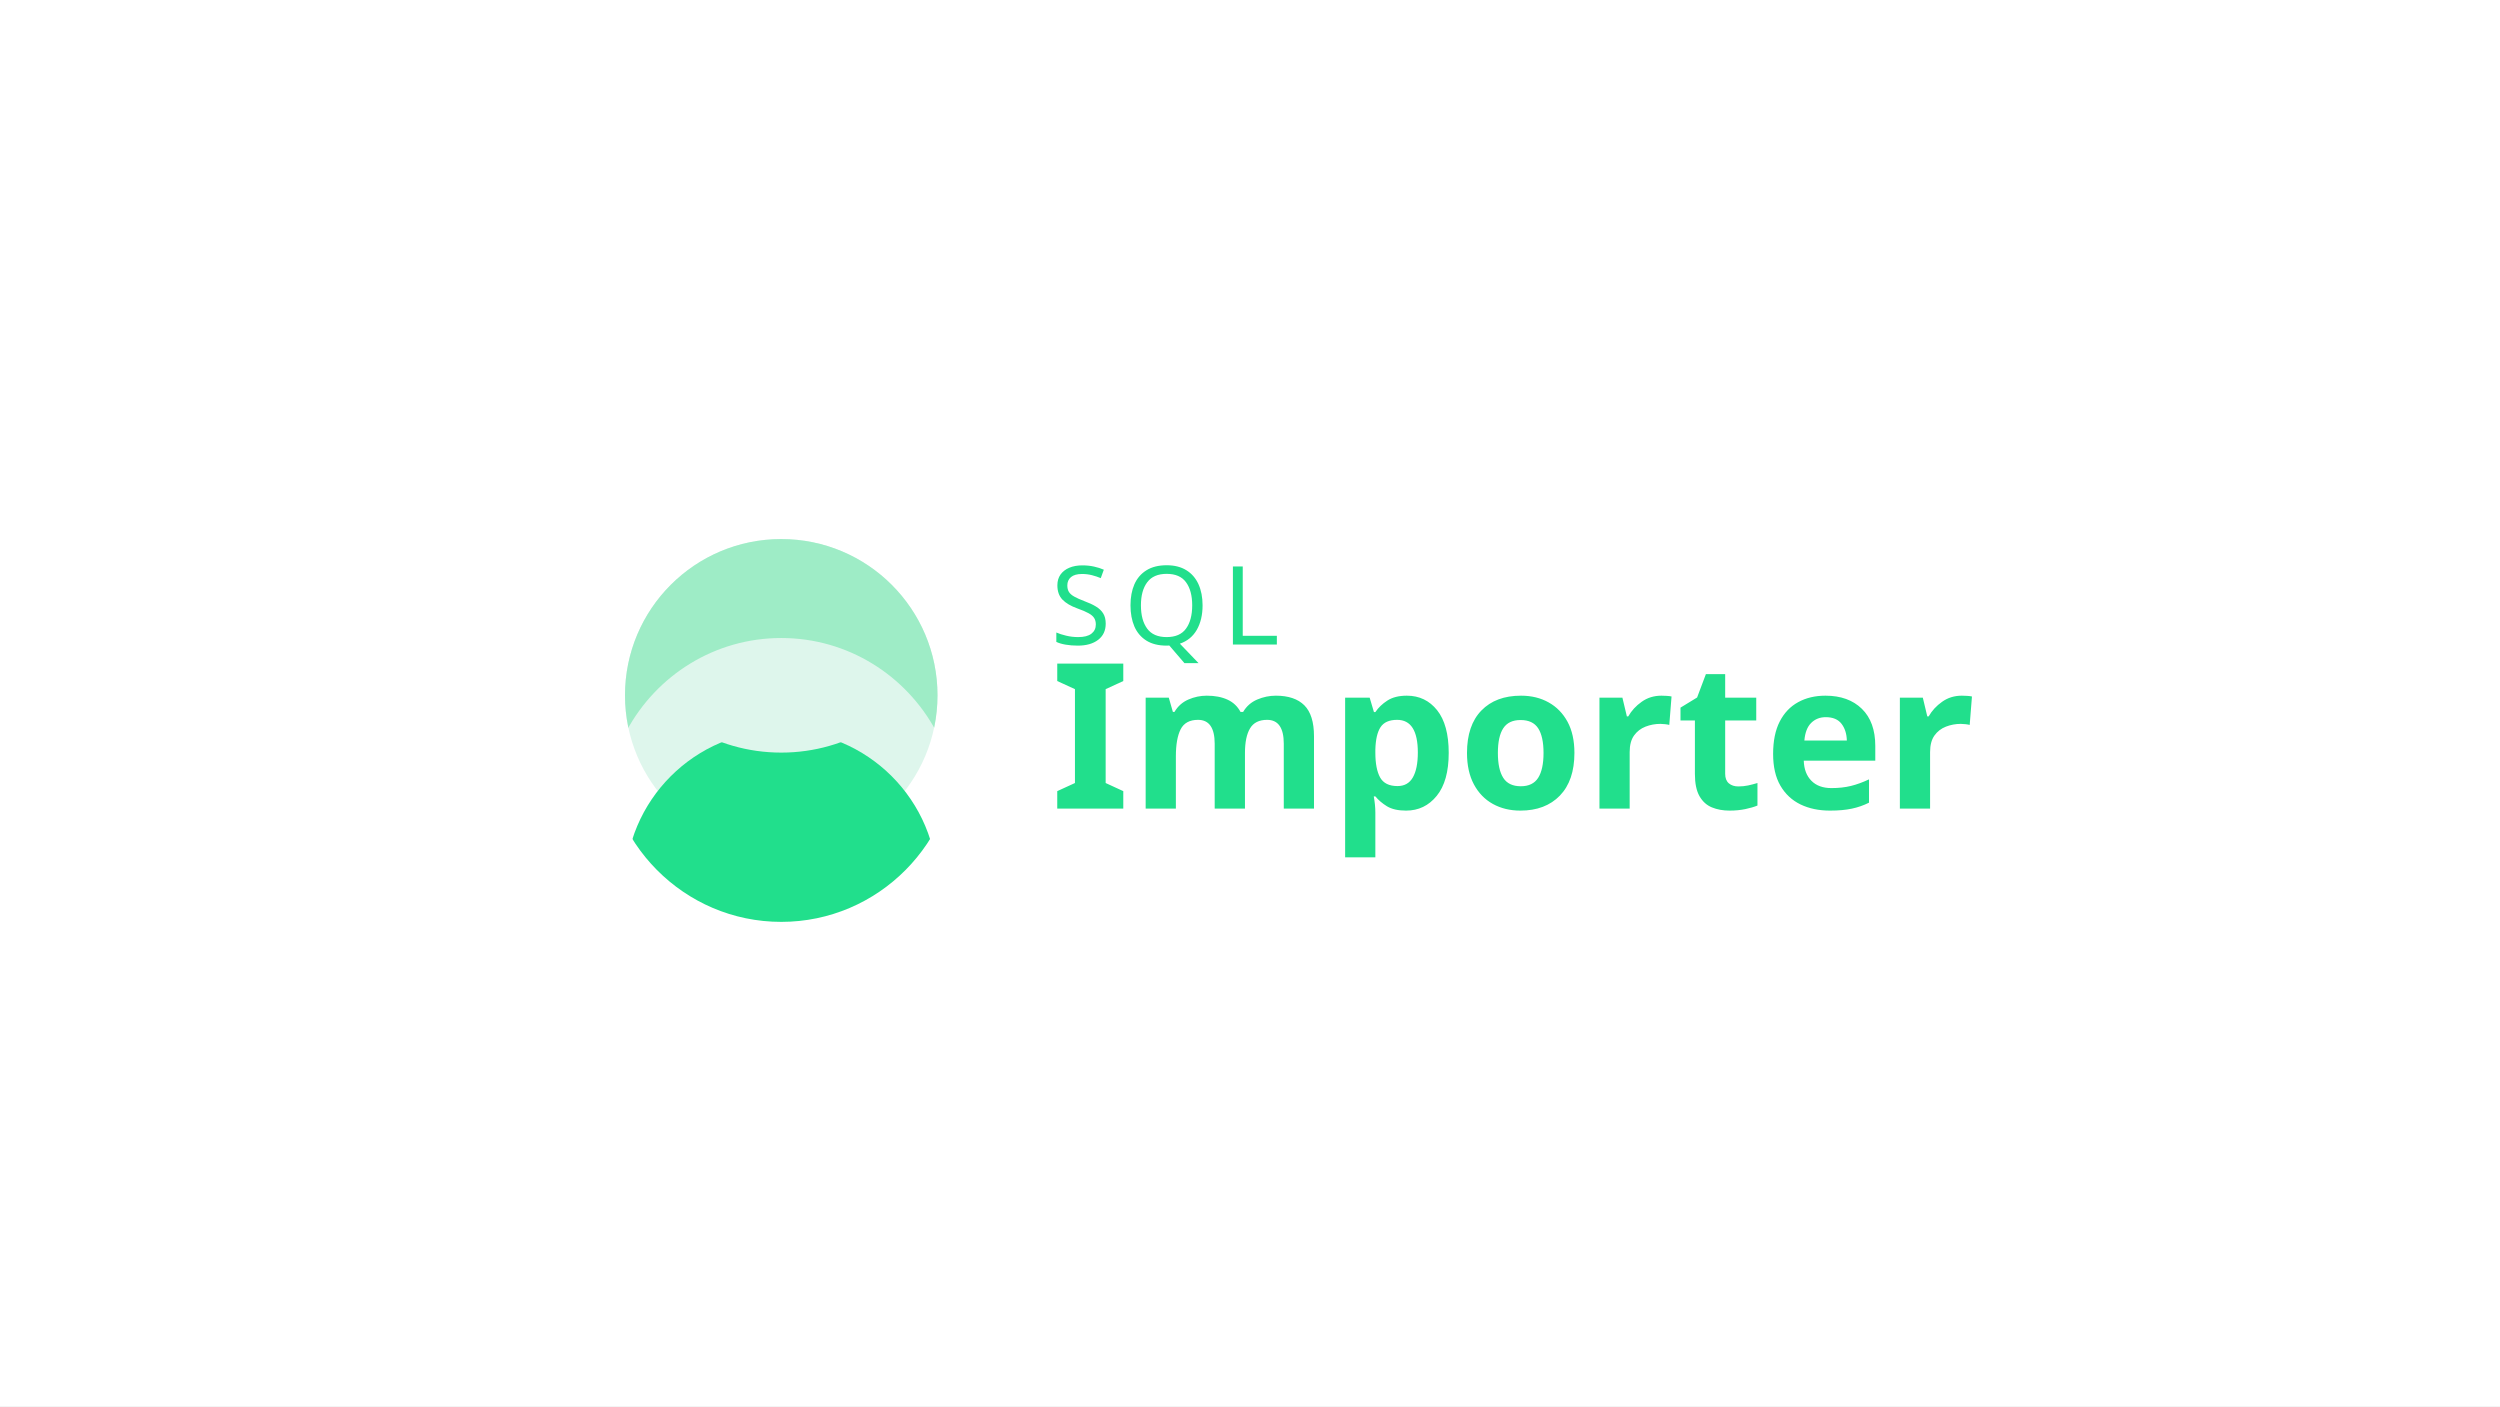
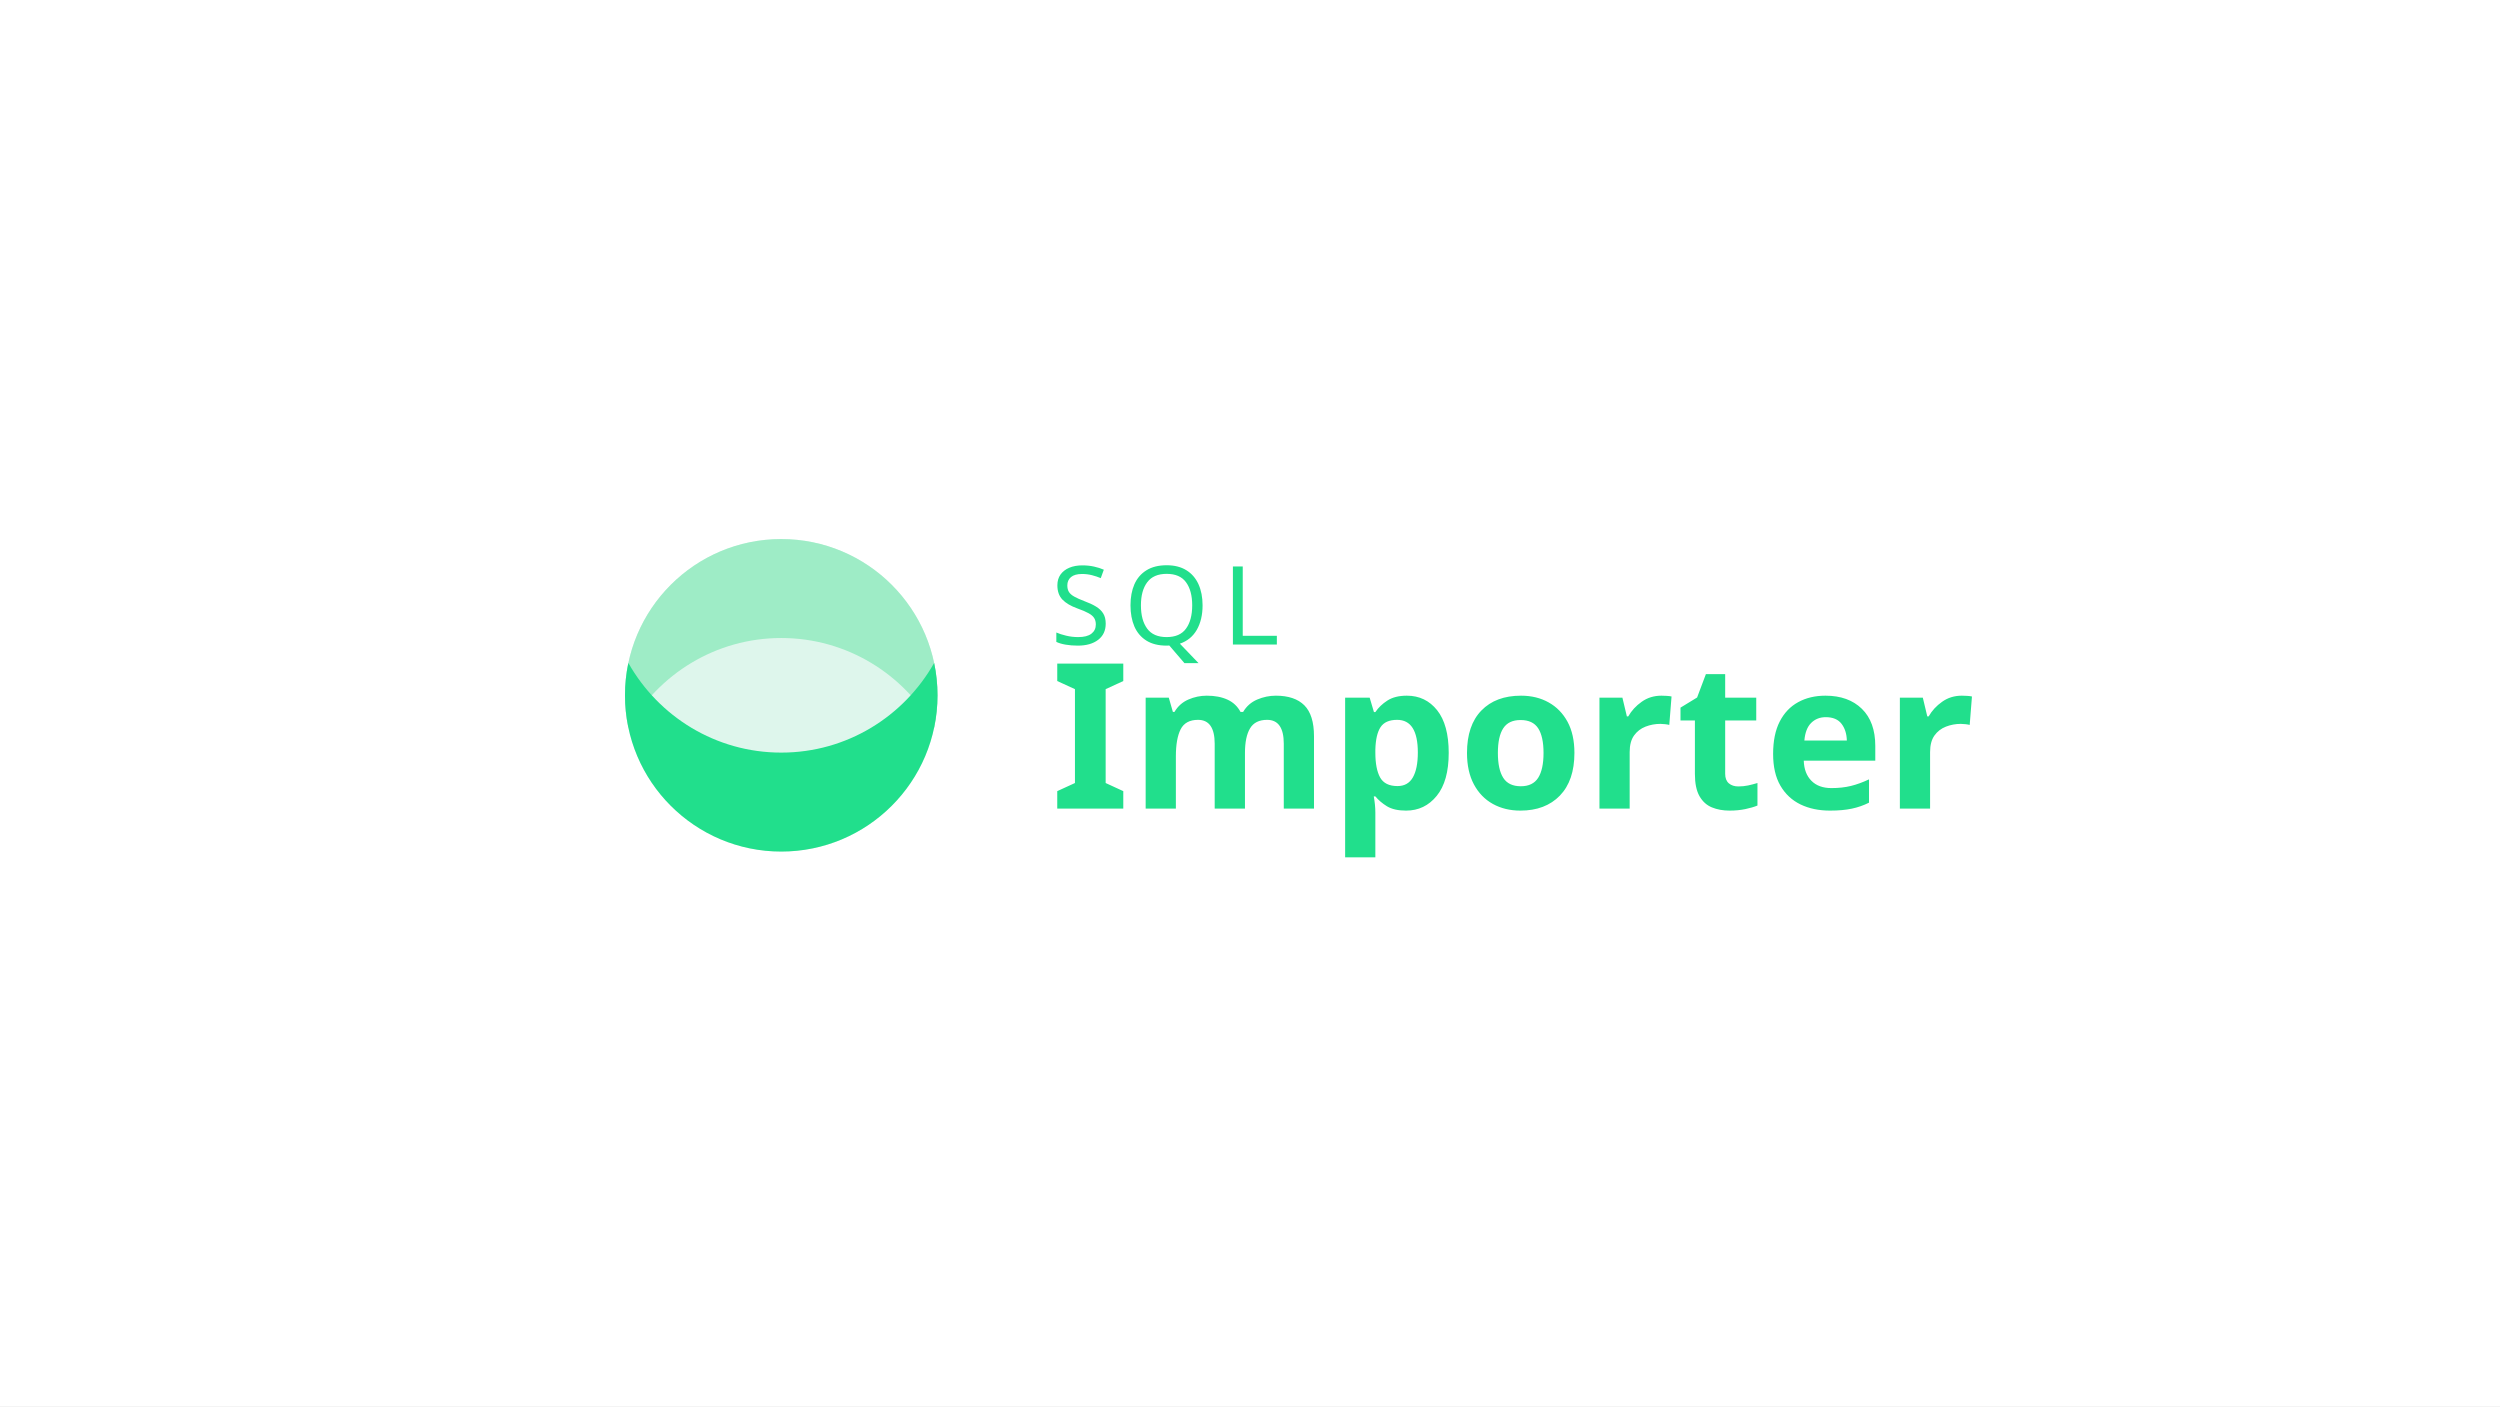
<svg xmlns="http://www.w3.org/2000/svg" xmlns:xlink="http://www.w3.org/1999/xlink" width="640px" height="360px" viewBox="0 0 640 360" version="1.1">
  <defs>
-     <circle id="path-1" cx="40" cy="40" r="40" />
+     <path d="M0.859,31.717 C8.599,45.423 23.228,54.667 40,54.667 C56.772,54.667 71.401,45.423 79.141,31.717 C79.704,34.389 80,37.16 80,40 C80,62.091 62.091,80 40,80 C17.909,80 0,62.091 0,40 C0,37.16 0.296,34.389 0.859,31.717 Z" id="path-1" />
  </defs>
  <g id="sql-importer/picture" stroke="none" stroke-width="1" fill="none" fill-rule="evenodd">
    <rect id="Rectangle" fill="#FFFFFF" x="0" y="0" width="640" height="360" />
    <g id="Group-2" transform="translate(160, 138)">
+       <circle id="Oval-2" fill="#DEF6EC" cx="40" cy="40" r="40" />
+       <path d="M0.859,48.283 C0.296,45.611 0,42.84 0,40 C0,17.909 17.909,0 40,0 C62.091,0 80,17.909 80,40 C80,42.84 79.704,45.611 79.141,48.283 C71.401,34.577 56.772,25.333 40,25.333 C23.228,25.333 8.599,34.577 0.859,48.283 Z" id="Combined-Shape" fill="#9EECC6" />
      <mask id="mask-2" fill="white">
        <use xlink:href="#path-1" />
      </mask>
-       <use id="Oval-2" fill="#DEF6EC" xlink:href="#path-1" />
-       <path d="M0.463,49 C-3.021,42.563 -5,35.181 -5,27.333 C-5,2.296 15.147,-18 40,-18 C64.853,-18 85,2.296 85,27.333 C85,35.181 83.021,42.563 79.537,49 C71.908,34.9 57.063,25.333 40,25.333 C22.937,25.333 8.092,34.9 0.463,49 Z" id="Combined-Shape" fill="#9EECC6" mask="url(#mask-2)" />
-       <path d="M0.463,98 C-3.021,91.563 -5,84.181 -5,76.333 C-5,51.296 15.147,31 40,31 C64.853,31 85,51.296 85,76.333 C85,84.181 83.021,91.563 79.537,98 C71.908,83.9 57.063,74.333 40,74.333 C22.937,74.333 8.092,83.9 0.463,98 Z" id="Combined-Shape" fill="#21DF8C" mask="url(#mask-2)" transform="translate(40, 64.5) scale(1, -1) translate(-40, -64.5) " />
+       <use id="Combined-Shape" fill="#21DF8C" xlink:href="#path-1" />
    </g>
    <text id="SQL" font-family="NittiGrotesk-Light, Nitti Grotesk" font-size="28" font-weight="300" letter-spacing="3.333" fill="#21DF8C">
      <tspan x="269" y="165">SQL</tspan>
    </text>
    <text id="Importer" font-family="NittiGrotesk-Bold, Nitti Grotesk" font-size="52" font-weight="bold" fill="#21DF8C">
      <tspan x="269" y="207">Importer</tspan>
    </text>
  </g>
</svg>
